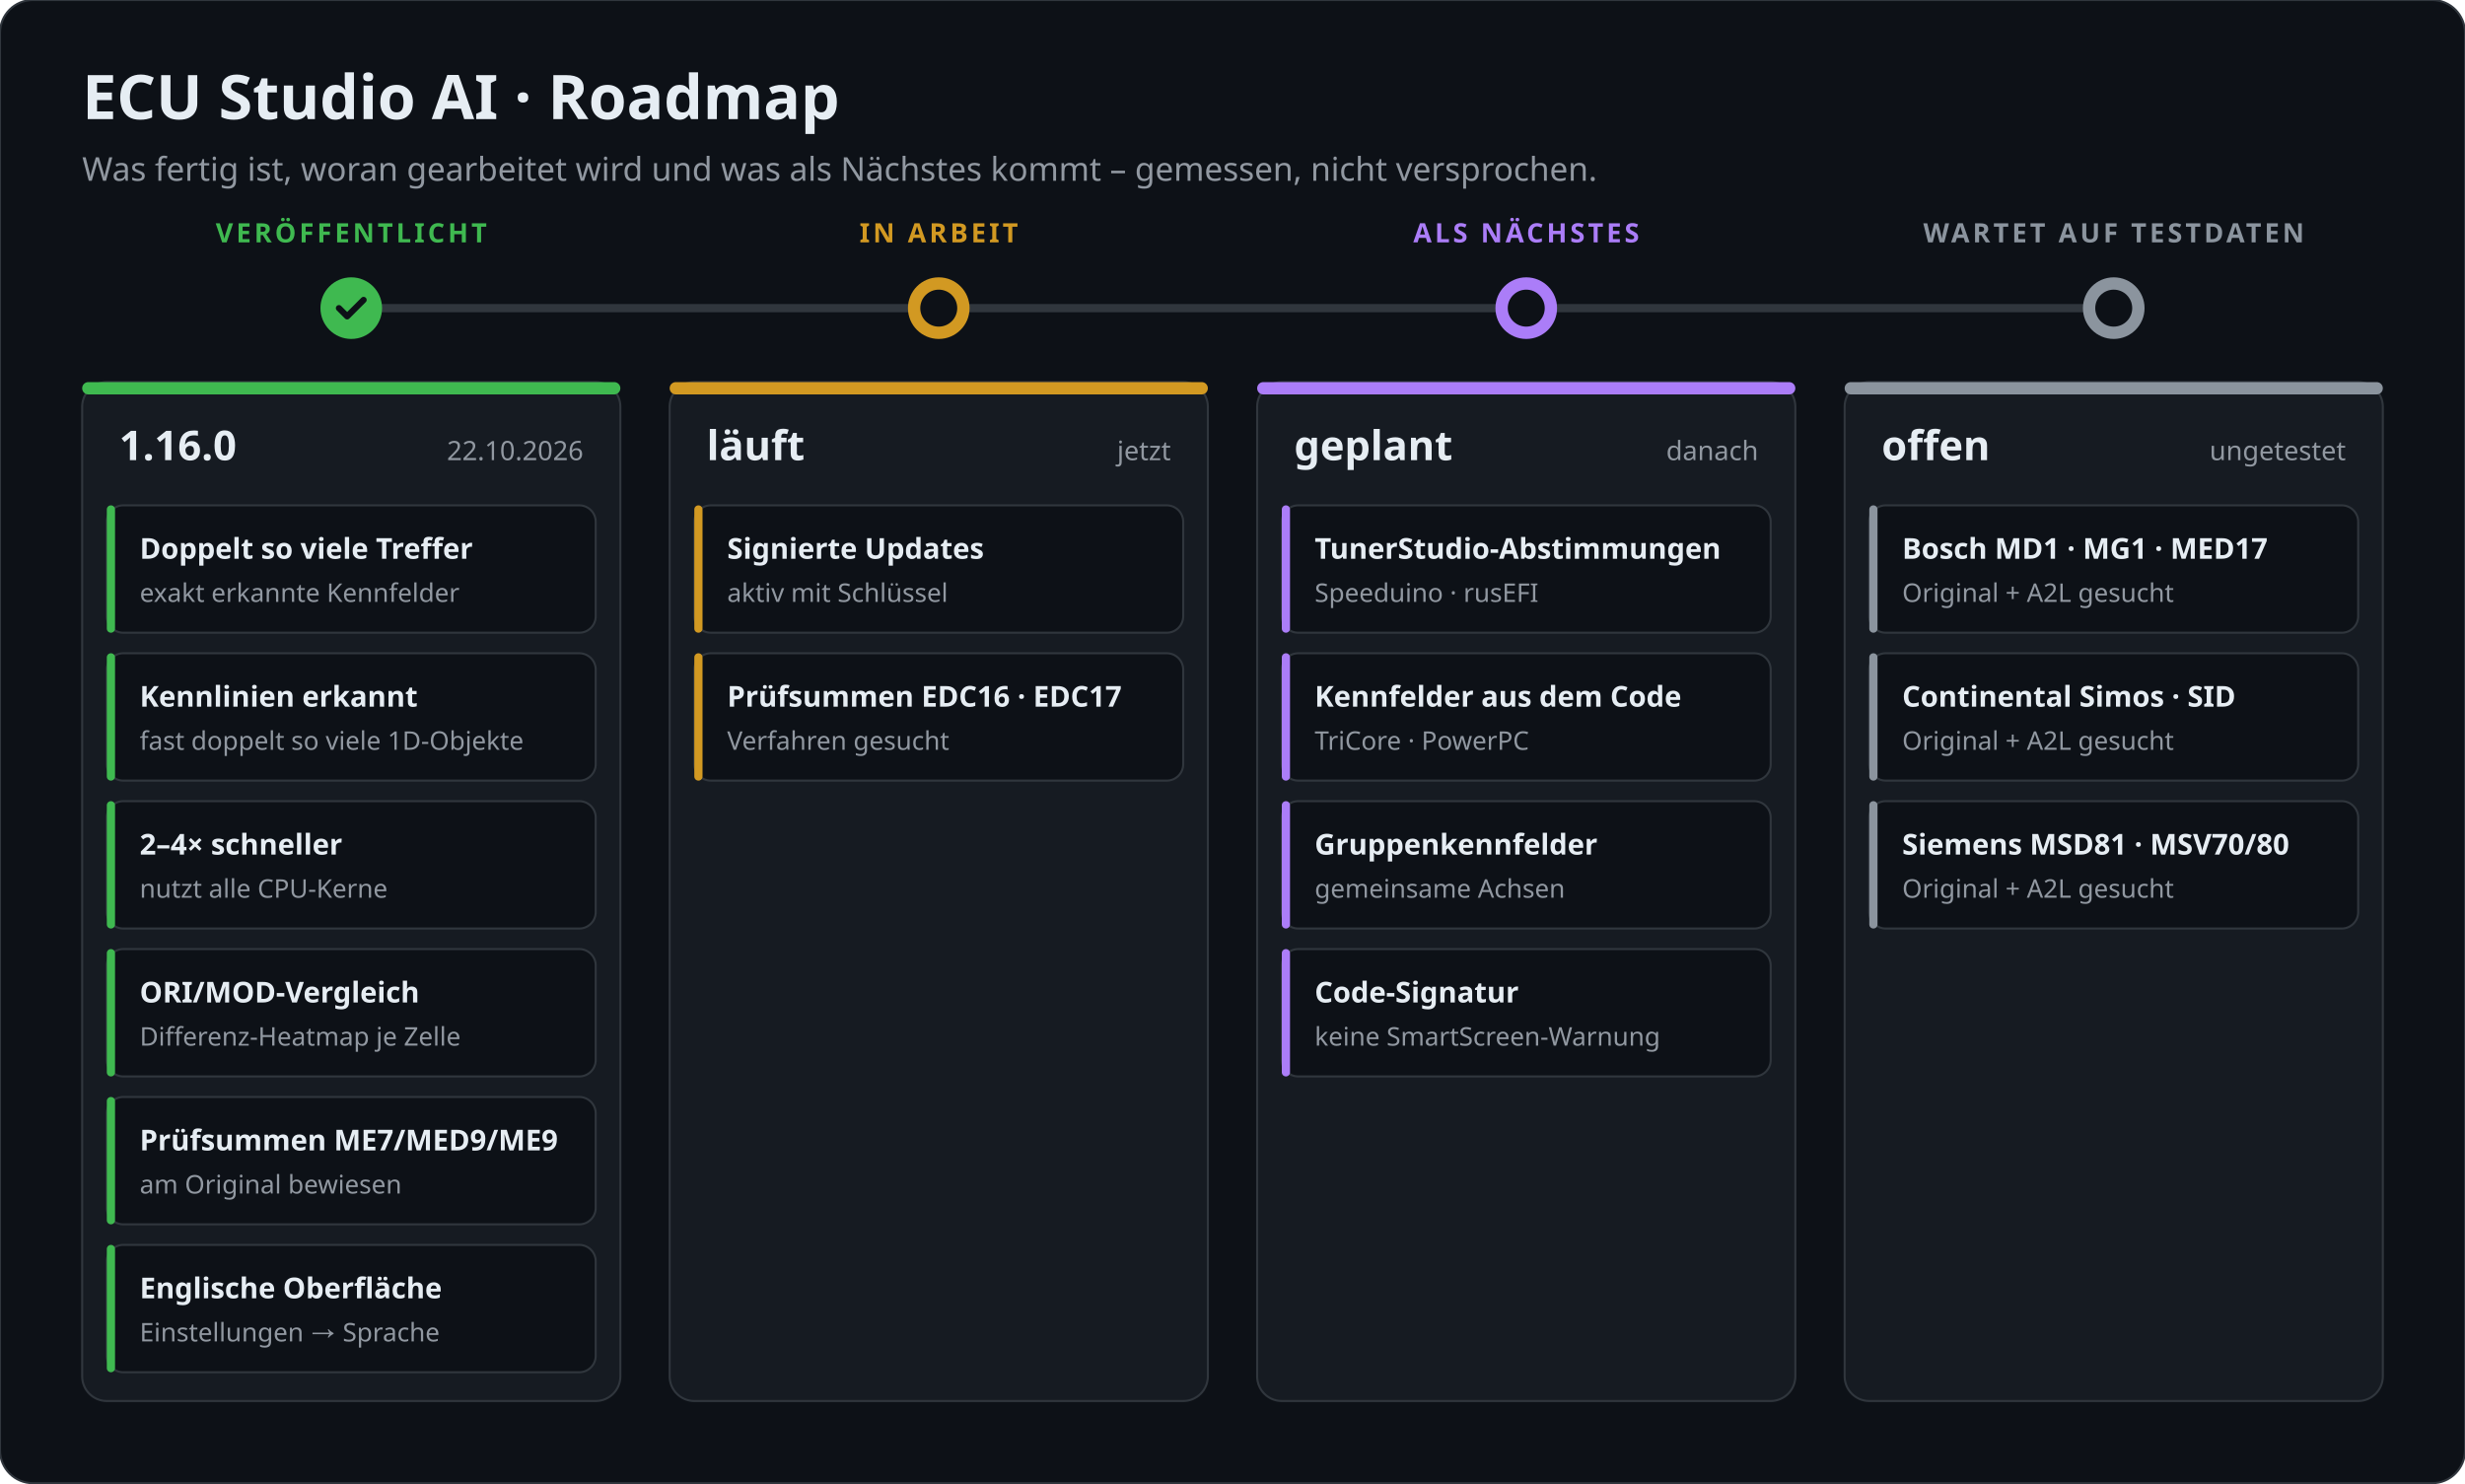
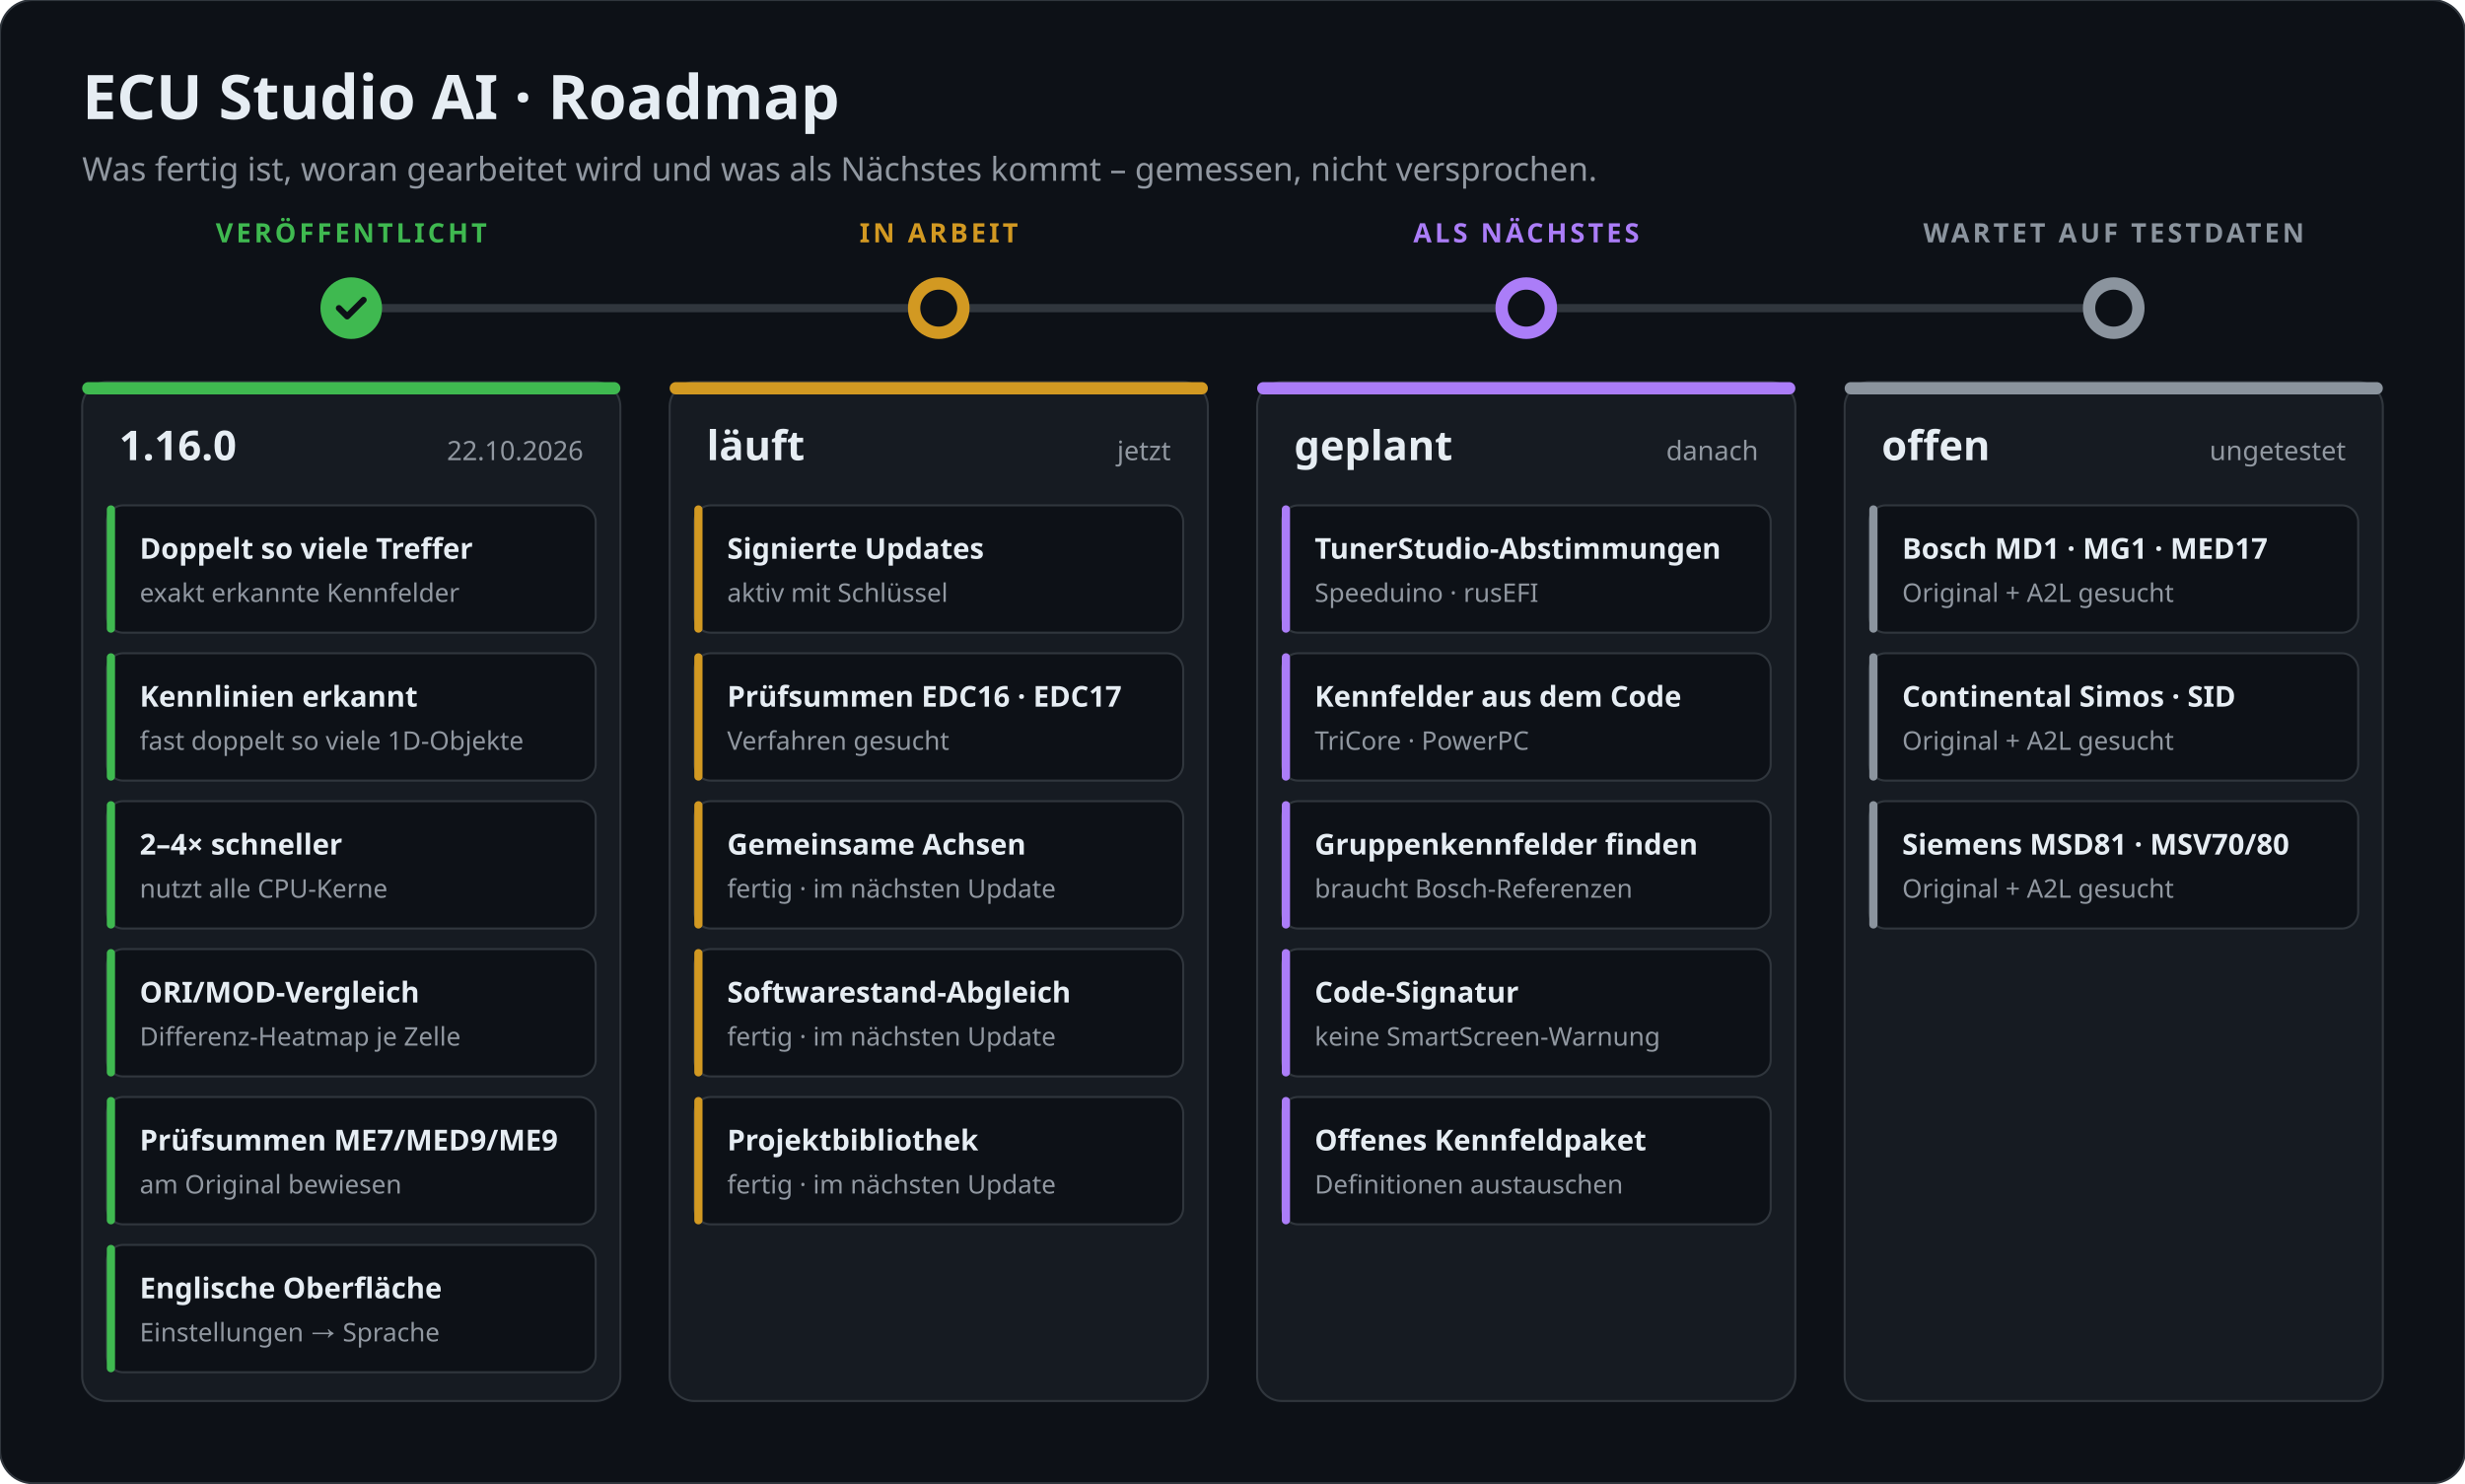
<svg xmlns="http://www.w3.org/2000/svg" width="1200" height="722" viewBox="0 0 1200 722" font-family="-apple-system,BlinkMacSystemFont,'Segoe UI','Noto Sans',Helvetica,Arial,sans-serif">
  <rect width="1200" height="722" rx="16" fill="#0d1117" stroke="#30363d" />
  <text x="40" y="58" font-size="30" font-weight="700" fill="#e6edf3">ECU Studio AI · Roadmap</text>
  <text x="40" y="88" font-size="16" fill="#9198a1">Was fertig ist, woran gearbeitet wird und was als Nächstes kommt – gemessen, nicht versprochen.</text>
  <line x1="171.0" y1="150" x2="1029.0" y2="150" stroke="#30363d" stroke-width="4" stroke-linecap="round" />
  <line x1="171.0" y1="150" x2="171.0" y2="150" stroke="#3fb950" stroke-width="4" stroke-linecap="round" />
  <circle cx="171.0" cy="150" r="15" fill="#3fb950" />
  <path d="M165.0 150 l4 4 l8 -8" stroke="#0d1117" stroke-width="3" fill="none" stroke-linecap="round" stroke-linejoin="round" />
  <text x="171.0" y="118" text-anchor="middle" font-size="13" font-weight="700" letter-spacing="1.5" fill="#3fb950">VERÖFFENTLICHT</text>
  <rect x="40" y="186" width="262" height="496" rx="12" fill="#161b22" stroke="#30363d" />
  <rect x="40" y="186" width="262" height="6" rx="3" fill="#3fb950" />
  <text x="58" y="224" font-size="20" font-weight="700" fill="#e6edf3">1.16.0</text>
  <text x="284" y="224" text-anchor="end" font-size="13" fill="#9198a1">22.10.2026</text>
  <rect x="52" y="246" width="238" height="62" rx="8" fill="#0d1117" stroke="#30363d" />
  <rect x="52" y="246" width="4" height="62" rx="2" fill="#3fb950" />
  <text x="68" y="272" font-size="14" font-weight="600" fill="#e6edf3">Doppelt so viele Treffer</text>
  <text x="68" y="293" font-size="12.5" fill="#9198a1">exakt erkannte Kennfelder</text>
  <rect x="52" y="318" width="238" height="62" rx="8" fill="#0d1117" stroke="#30363d" />
  <rect x="52" y="318" width="4" height="62" rx="2" fill="#3fb950" />
  <text x="68" y="344" font-size="14" font-weight="600" fill="#e6edf3">Kennlinien erkannt</text>
  <text x="68" y="365" font-size="12.5" fill="#9198a1">fast doppelt so viele 1D-Objekte</text>
  <rect x="52" y="390" width="238" height="62" rx="8" fill="#0d1117" stroke="#30363d" />
  <rect x="52" y="390" width="4" height="62" rx="2" fill="#3fb950" />
  <text x="68" y="416" font-size="14" font-weight="600" fill="#e6edf3">2–4× schneller</text>
  <text x="68" y="437" font-size="12.5" fill="#9198a1">nutzt alle CPU-Kerne</text>
  <rect x="52" y="462" width="238" height="62" rx="8" fill="#0d1117" stroke="#30363d" />
  <rect x="52" y="462" width="4" height="62" rx="2" fill="#3fb950" />
  <text x="68" y="488" font-size="14" font-weight="600" fill="#e6edf3">ORI/MOD-Vergleich</text>
  <text x="68" y="509" font-size="12.5" fill="#9198a1">Differenz-Heatmap je Zelle</text>
  <rect x="52" y="534" width="238" height="62" rx="8" fill="#0d1117" stroke="#30363d" />
  <rect x="52" y="534" width="4" height="62" rx="2" fill="#3fb950" />
  <text x="68" y="560" font-size="14" font-weight="600" fill="#e6edf3">Prüfsummen ME7/MED9/ME9</text>
  <text x="68" y="581" font-size="12.5" fill="#9198a1">am Original bewiesen</text>
  <rect x="52" y="606" width="238" height="62" rx="8" fill="#0d1117" stroke="#30363d" />
  <rect x="52" y="606" width="4" height="62" rx="2" fill="#3fb950" />
  <text x="68" y="632" font-size="14" font-weight="600" fill="#e6edf3">Englische Oberfläche</text>
  <text x="68" y="653" font-size="12.5" fill="#9198a1">Einstellungen → Sprache</text>
  <circle cx="457.0" cy="150" r="15" fill="#d29922" />
  <circle cx="457.0" cy="150" r="9" fill="#0d1117" />
  <text x="457.0" y="118" text-anchor="middle" font-size="13" font-weight="700" letter-spacing="1.5" fill="#d29922">IN ARBEIT</text>
  <rect x="326" y="186" width="262" height="496" rx="12" fill="#161b22" stroke="#30363d" />
  <rect x="326" y="186" width="262" height="6" rx="3" fill="#d29922" />
  <text x="344" y="224" font-size="20" font-weight="700" fill="#e6edf3">läuft</text>
  <text x="570" y="224" text-anchor="end" font-size="13" fill="#9198a1">jetzt</text>
  <rect x="338" y="246" width="238" height="62" rx="8" fill="#0d1117" stroke="#30363d" />
  <rect x="338" y="246" width="4" height="62" rx="2" fill="#d29922" />
  <text x="354" y="272" font-size="14" font-weight="600" fill="#e6edf3">Signierte Updates</text>
  <text x="354" y="293" font-size="12.5" fill="#9198a1">aktiv mit Schlüssel</text>
  <rect x="338" y="318" width="238" height="62" rx="8" fill="#0d1117" stroke="#30363d" />
  <rect x="338" y="318" width="4" height="62" rx="2" fill="#d29922" />
  <text x="354" y="344" font-size="14" font-weight="600" fill="#e6edf3">Prüfsummen EDC16 · EDC17</text>
  <text x="354" y="365" font-size="12.5" fill="#9198a1">Verfahren gesucht</text>
+   <rect x="338" y="390" width="238" height="62" rx="8" fill="#0d1117" stroke="#30363d" />
+   <rect x="338" y="390" width="4" height="62" rx="2" fill="#d29922" />
+   <text x="354" y="416" font-size="14" font-weight="600" fill="#e6edf3">Gemeinsame Achsen</text>
+   <text x="354" y="437" font-size="12.5" fill="#9198a1">fertig · im nächsten Update</text>
+   <rect x="338" y="462" width="238" height="62" rx="8" fill="#0d1117" stroke="#30363d" />
+   <rect x="338" y="462" width="4" height="62" rx="2" fill="#d29922" />
+   <text x="354" y="488" font-size="14" font-weight="600" fill="#e6edf3">Softwarestand-Abgleich</text>
+   <text x="354" y="509" font-size="12.5" fill="#9198a1">fertig · im nächsten Update</text>
+   <rect x="338" y="534" width="238" height="62" rx="8" fill="#0d1117" stroke="#30363d" />
+   <rect x="338" y="534" width="4" height="62" rx="2" fill="#d29922" />
+   <text x="354" y="560" font-size="14" font-weight="600" fill="#e6edf3">Projektbibliothek</text>
+   <text x="354" y="581" font-size="12.5" fill="#9198a1">fertig · im nächsten Update</text>
  <circle cx="743.0" cy="150" r="15" fill="#ab7df8" />
  <circle cx="743.0" cy="150" r="9" fill="#0d1117" />
  <text x="743.0" y="118" text-anchor="middle" font-size="13" font-weight="700" letter-spacing="1.5" fill="#ab7df8">ALS NÄCHSTES</text>
  <rect x="612" y="186" width="262" height="496" rx="12" fill="#161b22" stroke="#30363d" />
  <rect x="612" y="186" width="262" height="6" rx="3" fill="#ab7df8" />
  <text x="630" y="224" font-size="20" font-weight="700" fill="#e6edf3">geplant</text>
  <text x="856" y="224" text-anchor="end" font-size="13" fill="#9198a1">danach</text>
  <rect x="624" y="246" width="238" height="62" rx="8" fill="#0d1117" stroke="#30363d" />
  <rect x="624" y="246" width="4" height="62" rx="2" fill="#ab7df8" />
  <text x="640" y="272" font-size="14" font-weight="600" fill="#e6edf3">TunerStudio-Abstimmungen</text>
  <text x="640" y="293" font-size="12.5" fill="#9198a1">Speeduino · rusEFI</text>
  <rect x="624" y="318" width="238" height="62" rx="8" fill="#0d1117" stroke="#30363d" />
  <rect x="624" y="318" width="4" height="62" rx="2" fill="#ab7df8" />
  <text x="640" y="344" font-size="14" font-weight="600" fill="#e6edf3">Kennfelder aus dem Code</text>
  <text x="640" y="365" font-size="12.5" fill="#9198a1">TriCore · PowerPC</text>
  <rect x="624" y="390" width="238" height="62" rx="8" fill="#0d1117" stroke="#30363d" />
  <rect x="624" y="390" width="4" height="62" rx="2" fill="#ab7df8" />
-   <text x="640" y="416" font-size="14" font-weight="600" fill="#e6edf3">Gruppenkennfelder</text>
-   <text x="640" y="437" font-size="12.5" fill="#9198a1">gemeinsame Achsen</text>
+   <text x="640" y="416" font-size="14" font-weight="600" fill="#e6edf3">Gruppenkennfelder finden</text>
+   <text x="640" y="437" font-size="12.5" fill="#9198a1">braucht Bosch-Referenzen</text>
  <rect x="624" y="462" width="238" height="62" rx="8" fill="#0d1117" stroke="#30363d" />
  <rect x="624" y="462" width="4" height="62" rx="2" fill="#ab7df8" />
  <text x="640" y="488" font-size="14" font-weight="600" fill="#e6edf3">Code-Signatur</text>
  <text x="640" y="509" font-size="12.5" fill="#9198a1">keine SmartScreen-Warnung</text>
+   <rect x="624" y="534" width="238" height="62" rx="8" fill="#0d1117" stroke="#30363d" />
+   <rect x="624" y="534" width="4" height="62" rx="2" fill="#ab7df8" />
+   <text x="640" y="560" font-size="14" font-weight="600" fill="#e6edf3">Offenes Kennfeldpaket</text>
+   <text x="640" y="581" font-size="12.5" fill="#9198a1">Definitionen austauschen</text>
  <circle cx="1029.0" cy="150" r="15" fill="#8b949e" />
  <circle cx="1029.0" cy="150" r="9" fill="#0d1117" />
  <text x="1029.0" y="118" text-anchor="middle" font-size="13" font-weight="700" letter-spacing="1.5" fill="#8b949e">WARTET AUF TESTDATEN</text>
  <rect x="898" y="186" width="262" height="496" rx="12" fill="#161b22" stroke="#30363d" />
  <rect x="898" y="186" width="262" height="6" rx="3" fill="#8b949e" />
  <text x="916" y="224" font-size="20" font-weight="700" fill="#e6edf3">offen</text>
  <text x="1142" y="224" text-anchor="end" font-size="13" fill="#9198a1">ungetestet</text>
  <rect x="910" y="246" width="238" height="62" rx="8" fill="#0d1117" stroke="#30363d" />
  <rect x="910" y="246" width="4" height="62" rx="2" fill="#8b949e" />
  <text x="926" y="272" font-size="14" font-weight="600" fill="#e6edf3">Bosch MD1 · MG1 · MED17</text>
  <text x="926" y="293" font-size="12.5" fill="#9198a1">Original + A2L gesucht</text>
  <rect x="910" y="318" width="238" height="62" rx="8" fill="#0d1117" stroke="#30363d" />
  <rect x="910" y="318" width="4" height="62" rx="2" fill="#8b949e" />
  <text x="926" y="344" font-size="14" font-weight="600" fill="#e6edf3">Continental Simos · SID</text>
  <text x="926" y="365" font-size="12.5" fill="#9198a1">Original + A2L gesucht</text>
  <rect x="910" y="390" width="238" height="62" rx="8" fill="#0d1117" stroke="#30363d" />
  <rect x="910" y="390" width="4" height="62" rx="2" fill="#8b949e" />
  <text x="926" y="416" font-size="14" font-weight="600" fill="#e6edf3">Siemens MSD81 · MSV70/80</text>
  <text x="926" y="437" font-size="12.5" fill="#9198a1">Original + A2L gesucht</text>
</svg>
